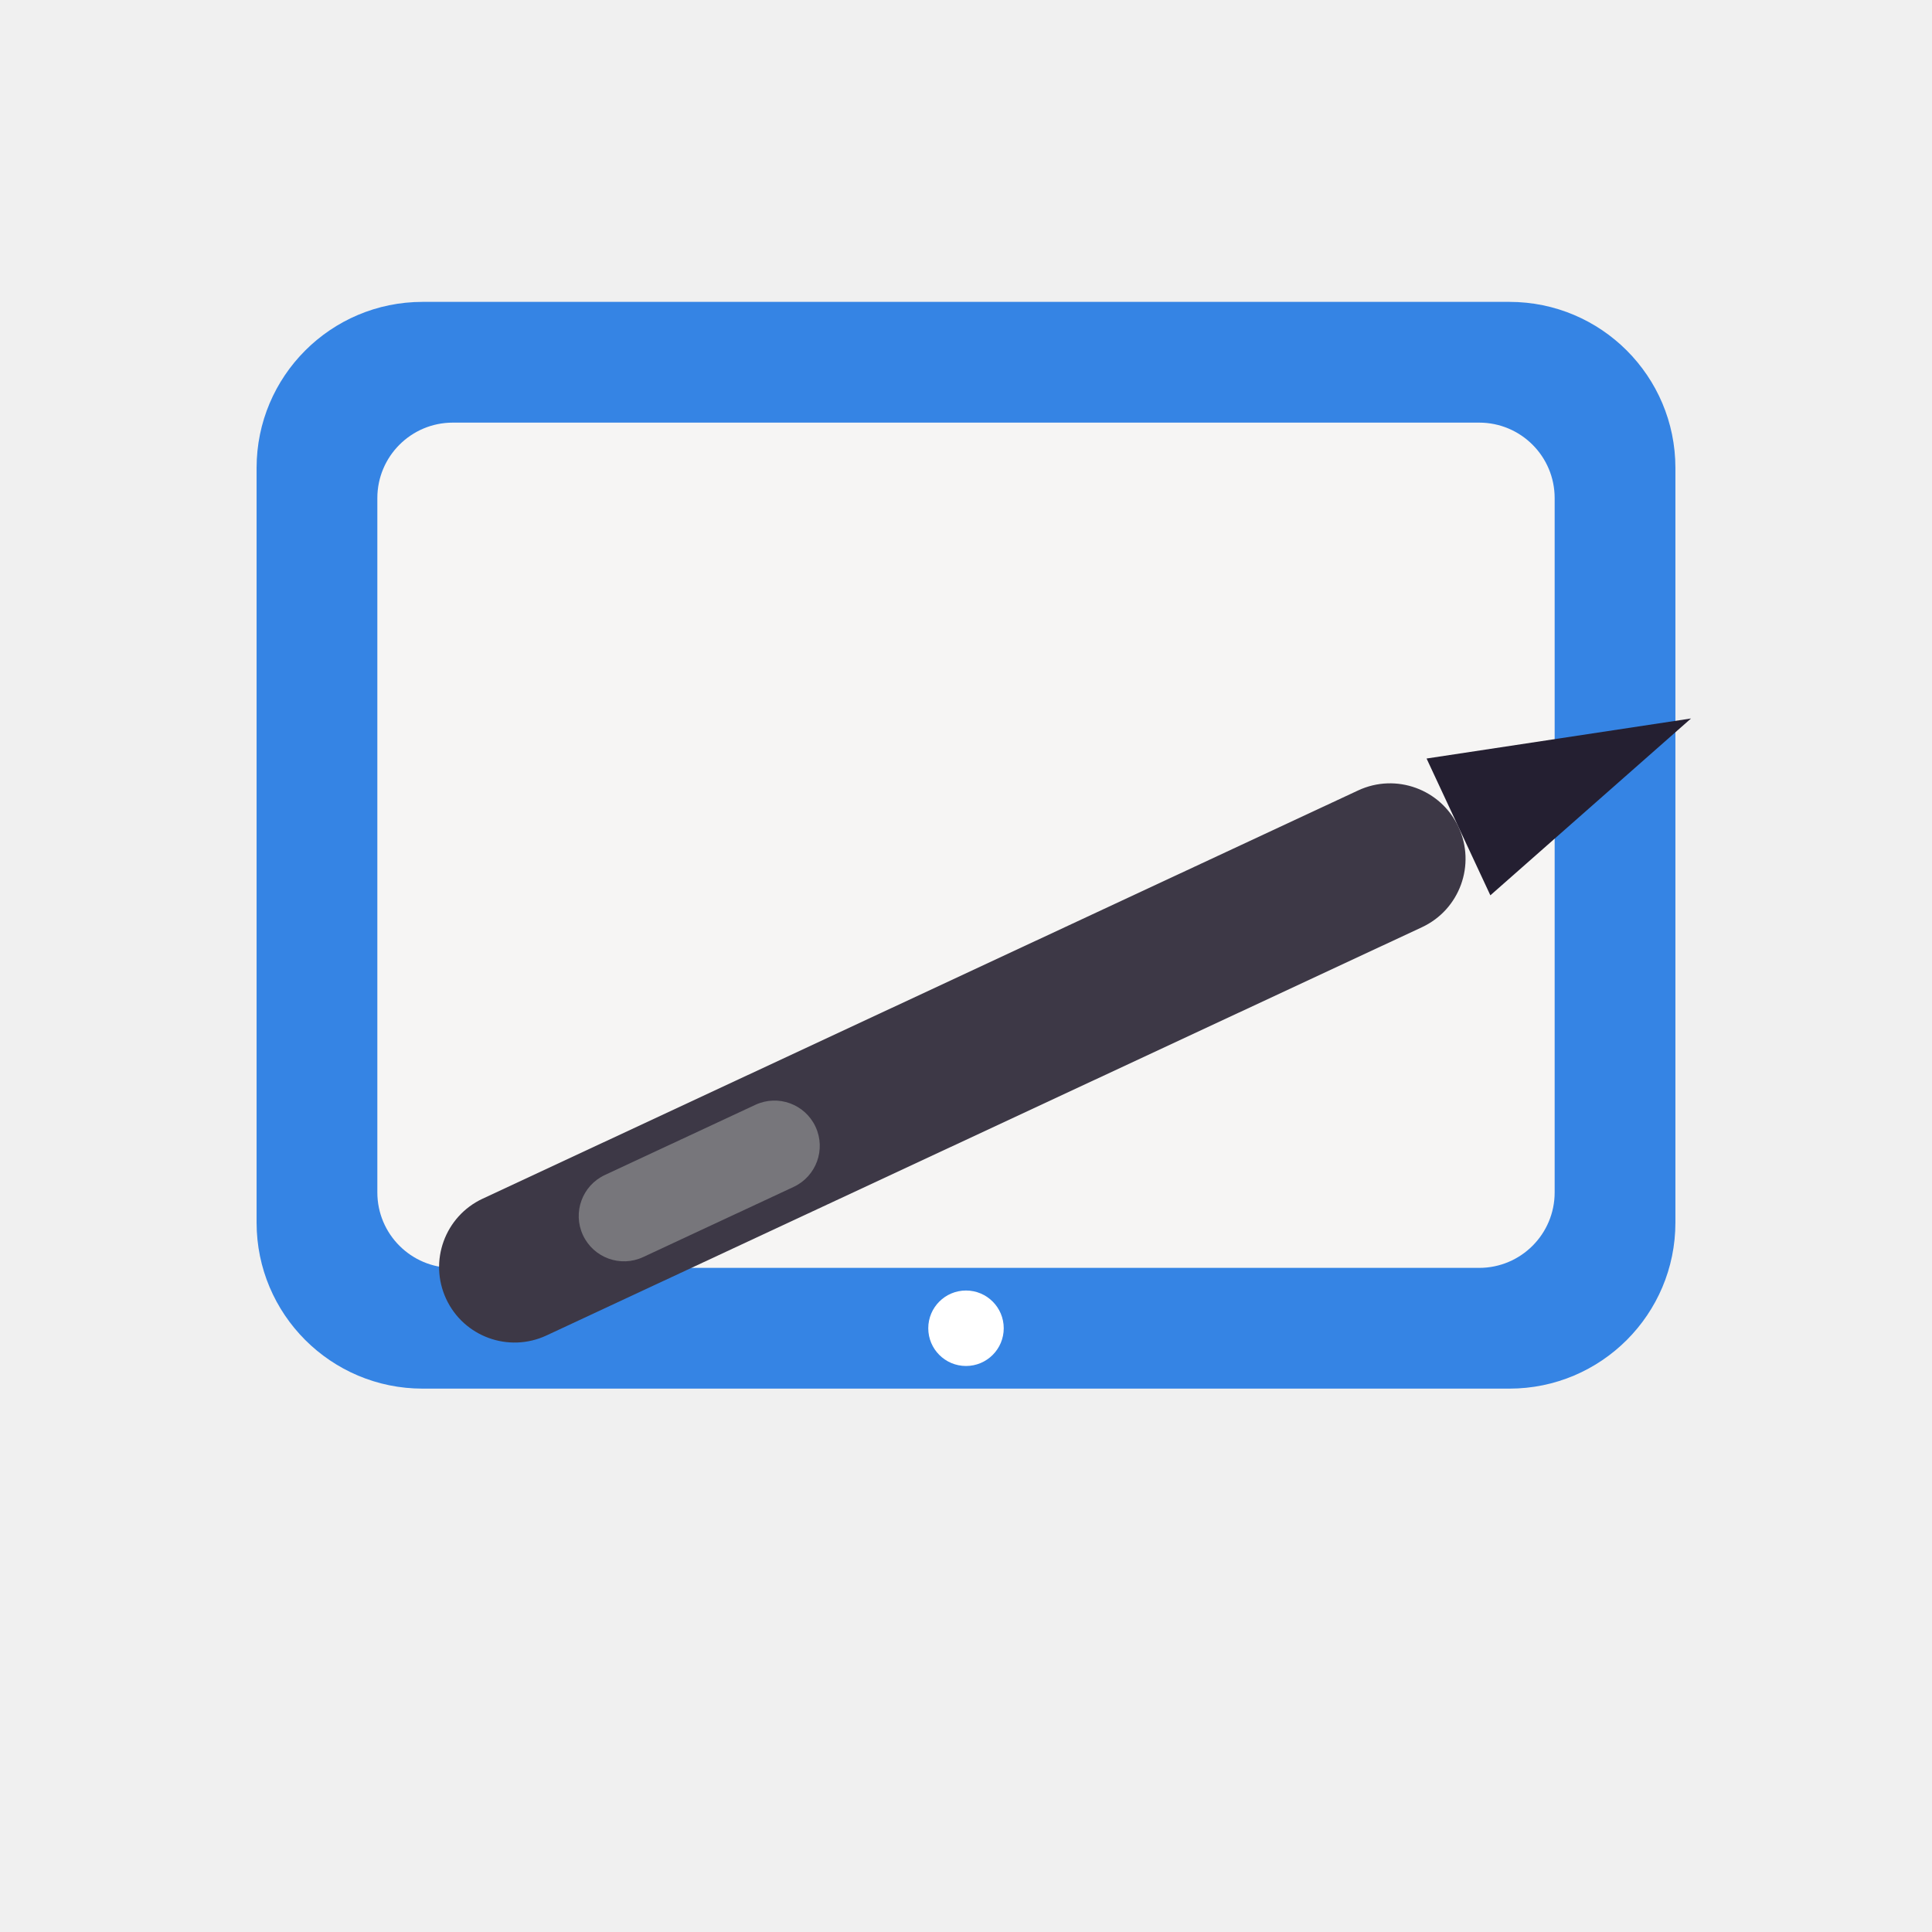
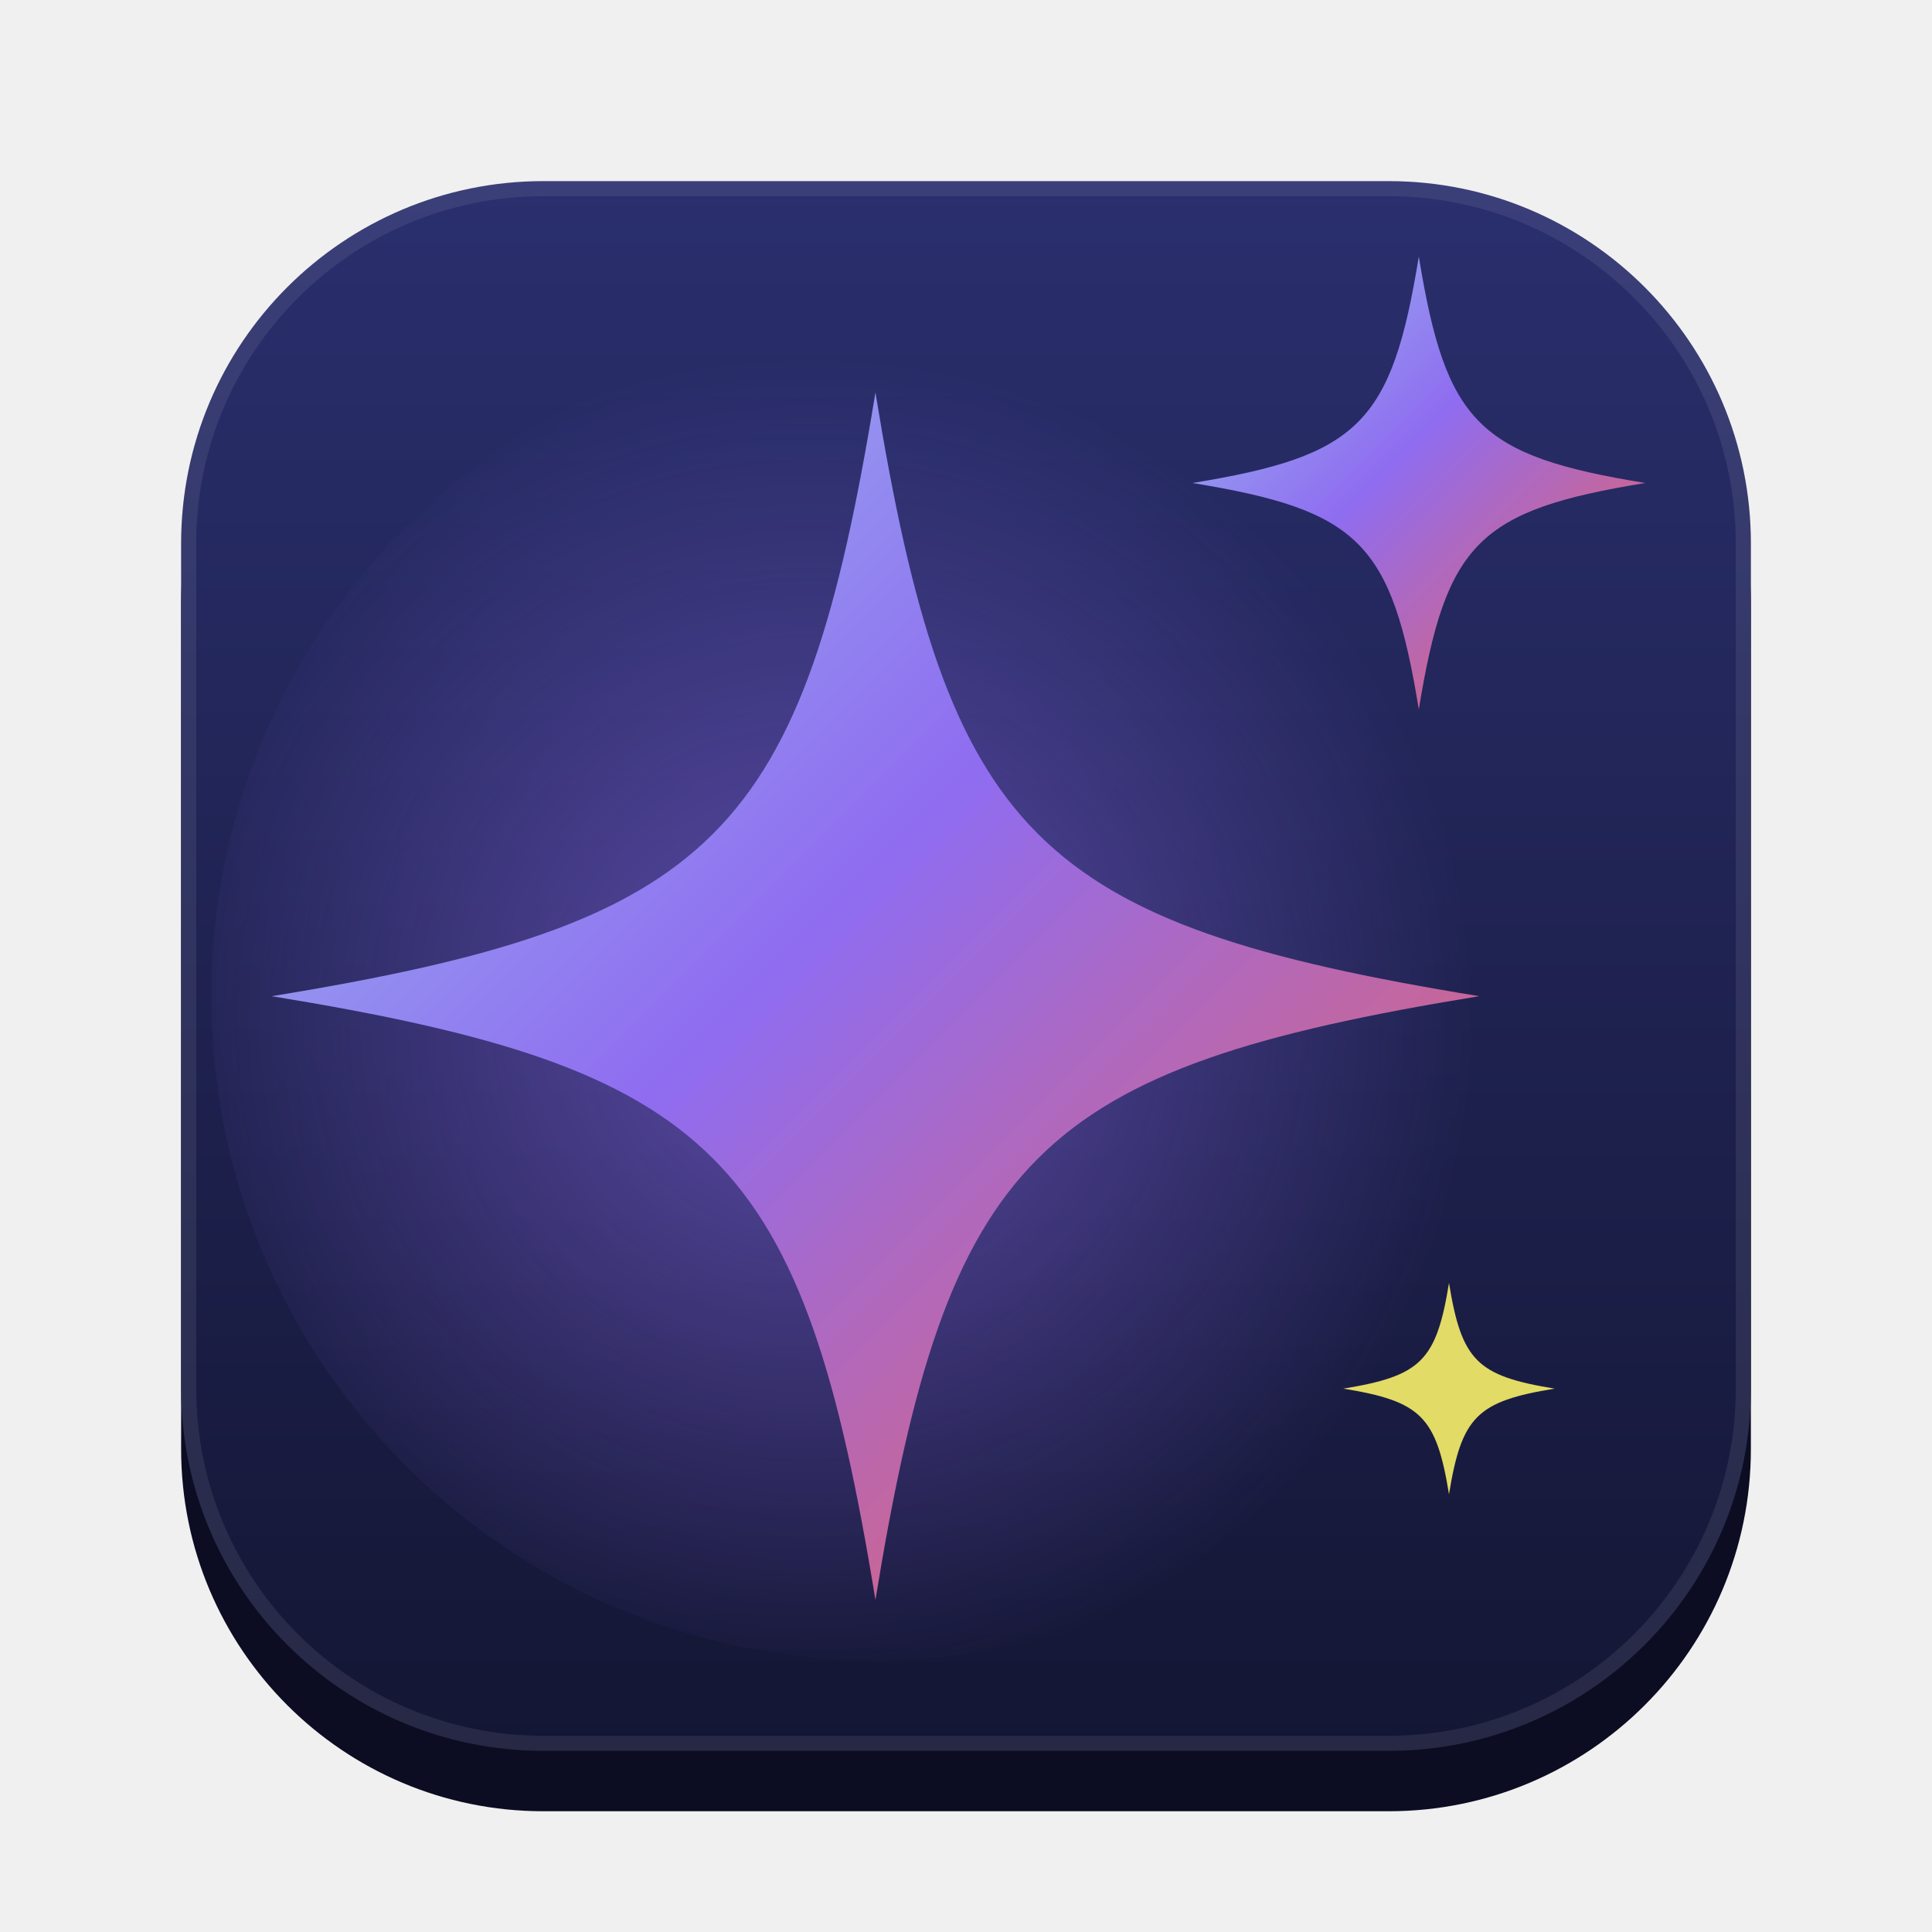
<svg xmlns="http://www.w3.org/2000/svg" width="128" height="128" viewBox="0 0 128 128">
-   <rect x="17" y="20" width="94" height="72" rx="11" fill="#3584e4" />
-   <rect x="25" y="28" width="78" height="56" rx="5" fill="#f6f5f4" />
-   <circle cx="64" cy="88" r="2.5" fill="#ffffff" />
-   <g transform="rotate(-25 64 70)">
-     <rect x="26" y="65" width="74" height="10" rx="5" fill="#3d3846" />
-     <path d="M100 65l17 5-17 5z" fill="#241f31" />
-     <rect x="36" y="67" width="17" height="6" rx="3" fill="#77767b" />
-   </g>
+   <defs>
+     <linearGradient id="base" x1="0" y1="0" x2="0" y2="1">
+       <stop offset="0" stop-color="#2a2f6e" />
+       <stop offset="1" stop-color="#141634" />
+     </linearGradient>
+     <linearGradient id="spark" x1="0" y1="0" x2="1" y2="1">
+       <stop offset="0" stop-color="#99c1f1" />
+       <stop offset=".45" stop-color="#8f6cf0" />
+       <stop offset="1" stop-color="#f66151" />
+     </linearGradient>
+     <radialGradient id="glow" cx=".45" cy=".52" r=".5">
+       <stop offset="0" stop-color="#8f6cf0" stop-opacity=".55" />
+       <stop offset="1" stop-color="#8f6cf0" stop-opacity="0" />
+     </radialGradient>
+   </defs>
+   <rect x="12" y="16" width="104" height="104" rx="24" fill="#0c0d22" />
+   <rect x="12" y="12" width="104" height="104" rx="24" fill="url(#base)" />
+   <rect x="12.5" y="12.5" width="103" height="103" rx="23.5" fill="none" stroke="#fff" stroke-opacity=".08" />
+   <circle cx="58" cy="66" r="44" fill="url(#glow)" />
+   <path d="M58 26 C 62.8 55.44, 68.56 61.2, 98 66 C 68.56 70.8, 62.8 76.56, 58 106 C 53.2 76.56, 47.44 70.8, 18 66 C 47.44 61.2, 53.2 55.44, 58 26 Z" fill="url(#spark)" />
+   <path d="M94 17 C 95.8 28.04, 97.96 30.2, 109 32 C 97.96 33.8, 95.8 35.96, 94 47 C 92.2 35.96, 90.04 33.8, 79 32 C 90.04 30.2, 92.2 28.04, 94 17 Z" fill="url(#spark)" />
+   <path d="M96 85 C 96.84 90.152, 97.848 91.16, 103 92 C 97.848 92.84, 96.84 93.848, 96 99 C 95.16 93.848, 94.152 92.84, 89 92 C 94.152 91.16, 95.16 90.152, 96 85 Z" fill="#f9f06b" fill-opacity=".9" />
</svg>
